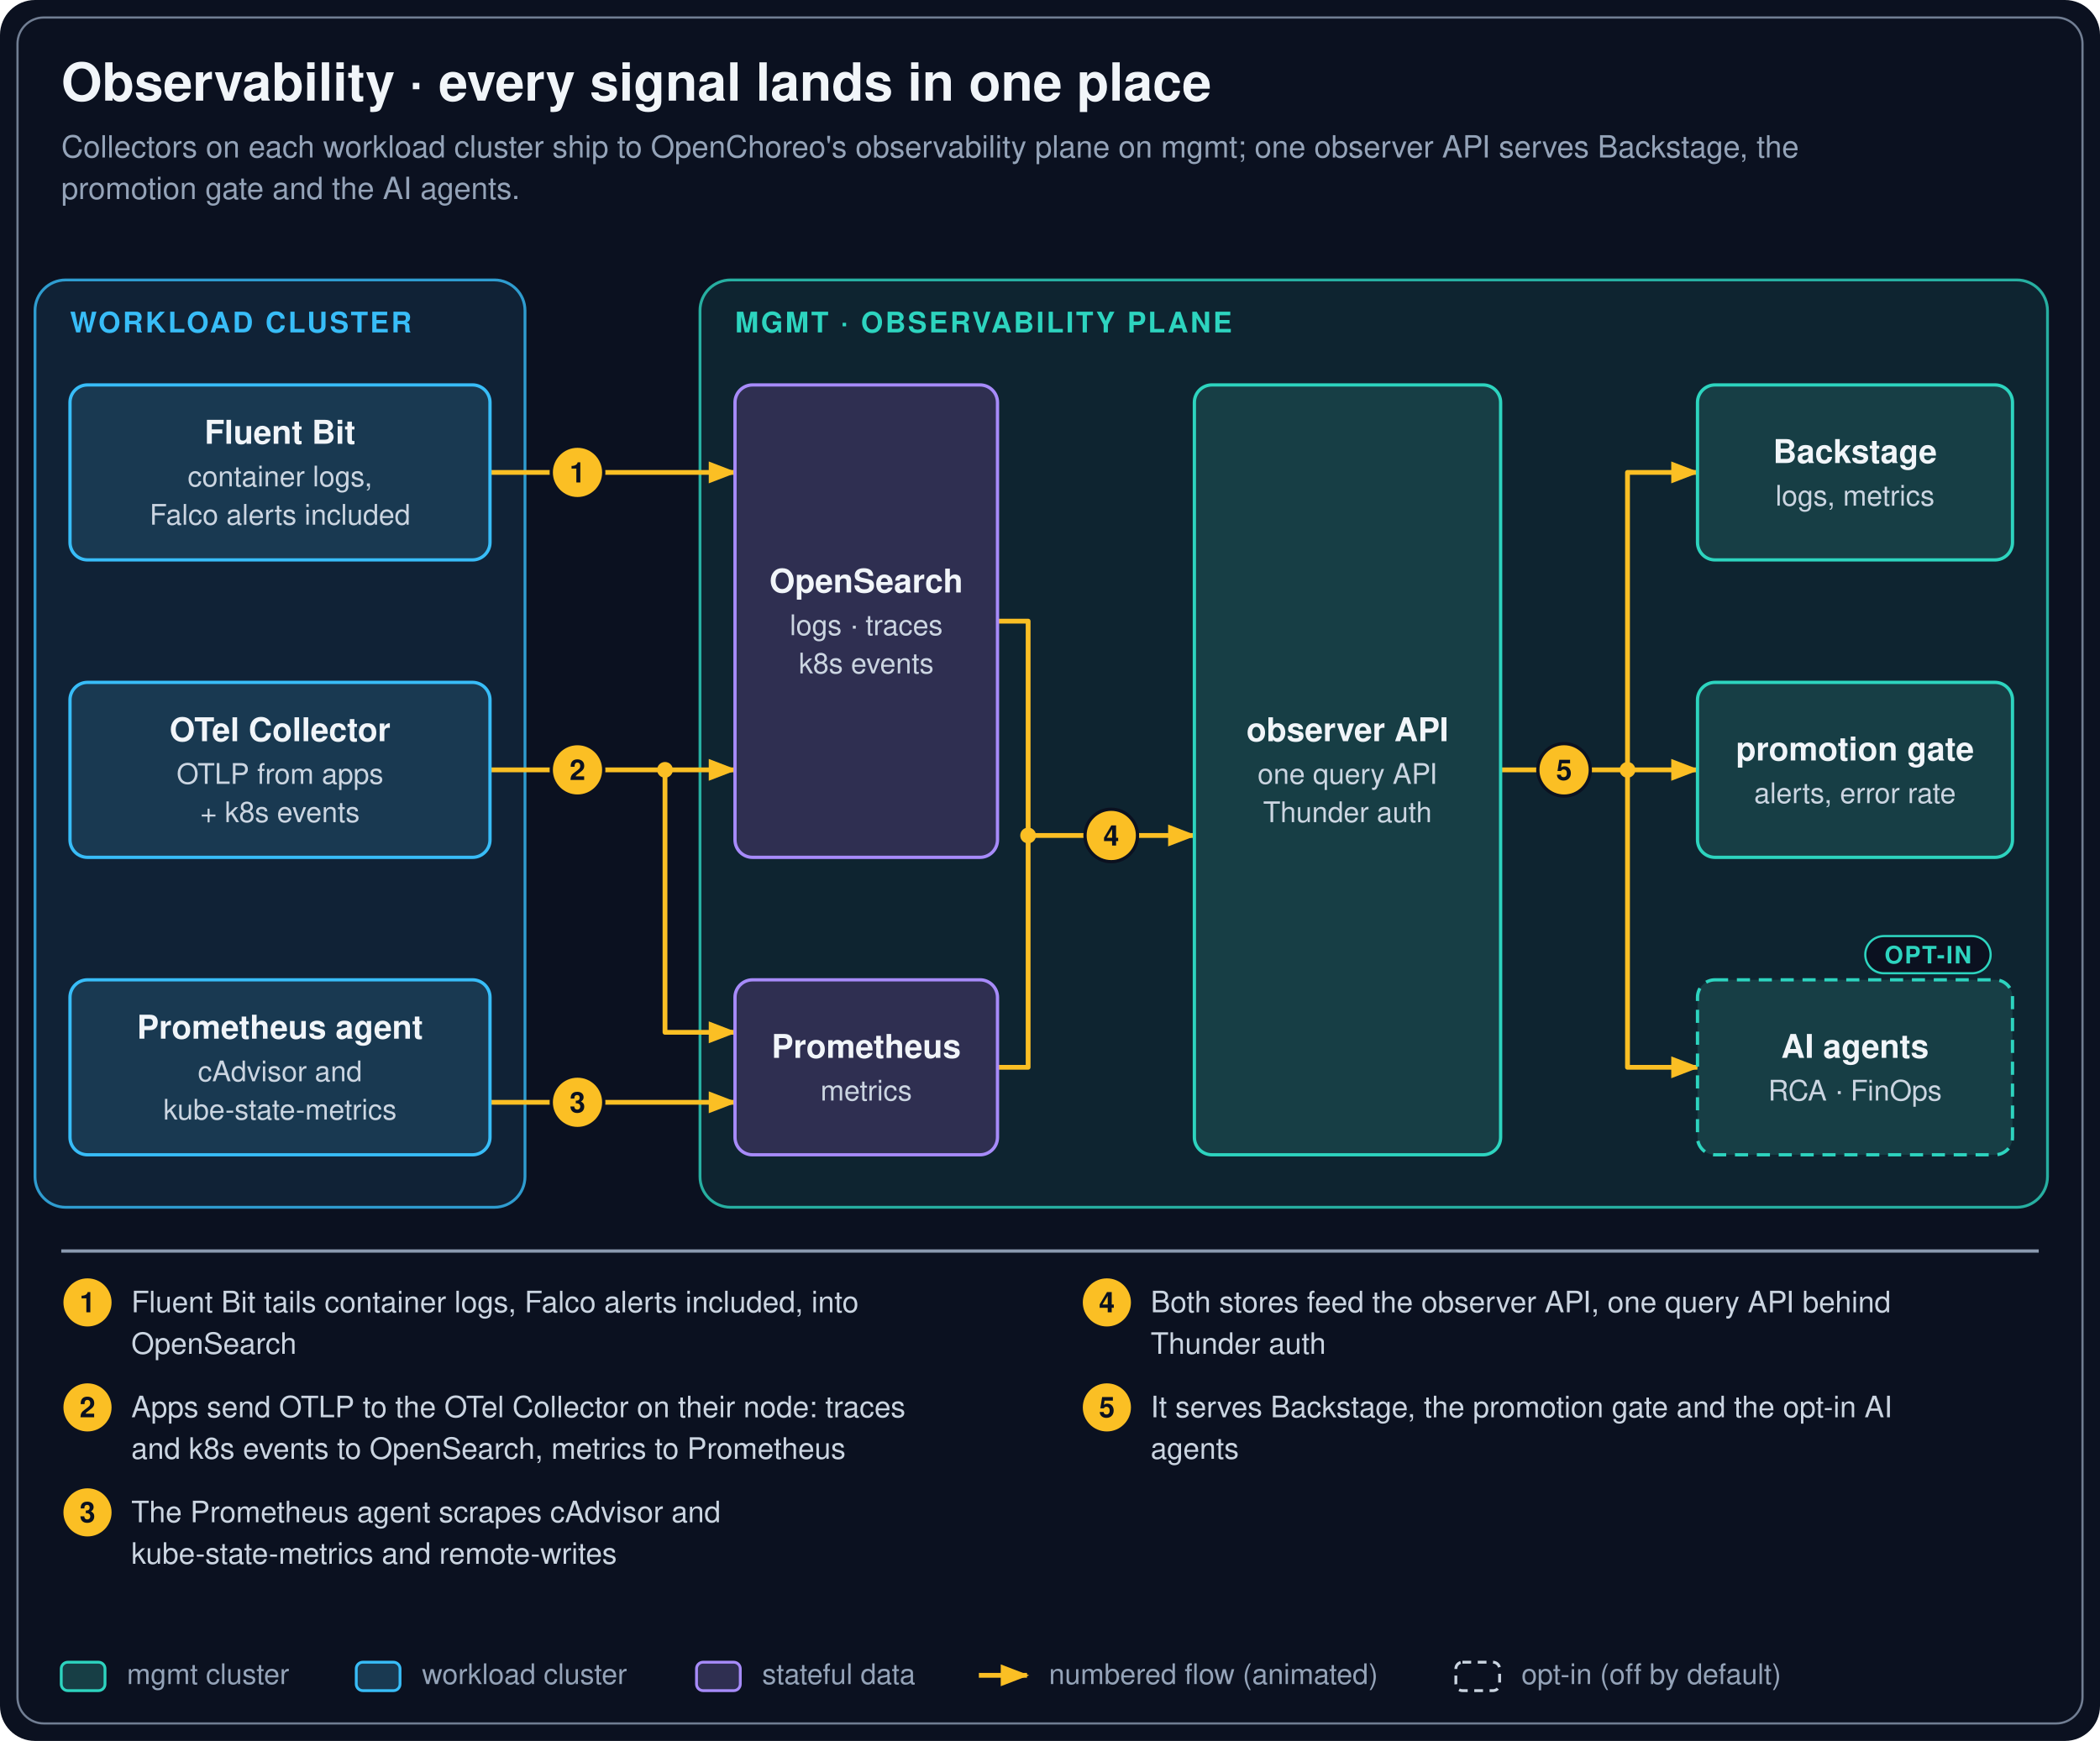
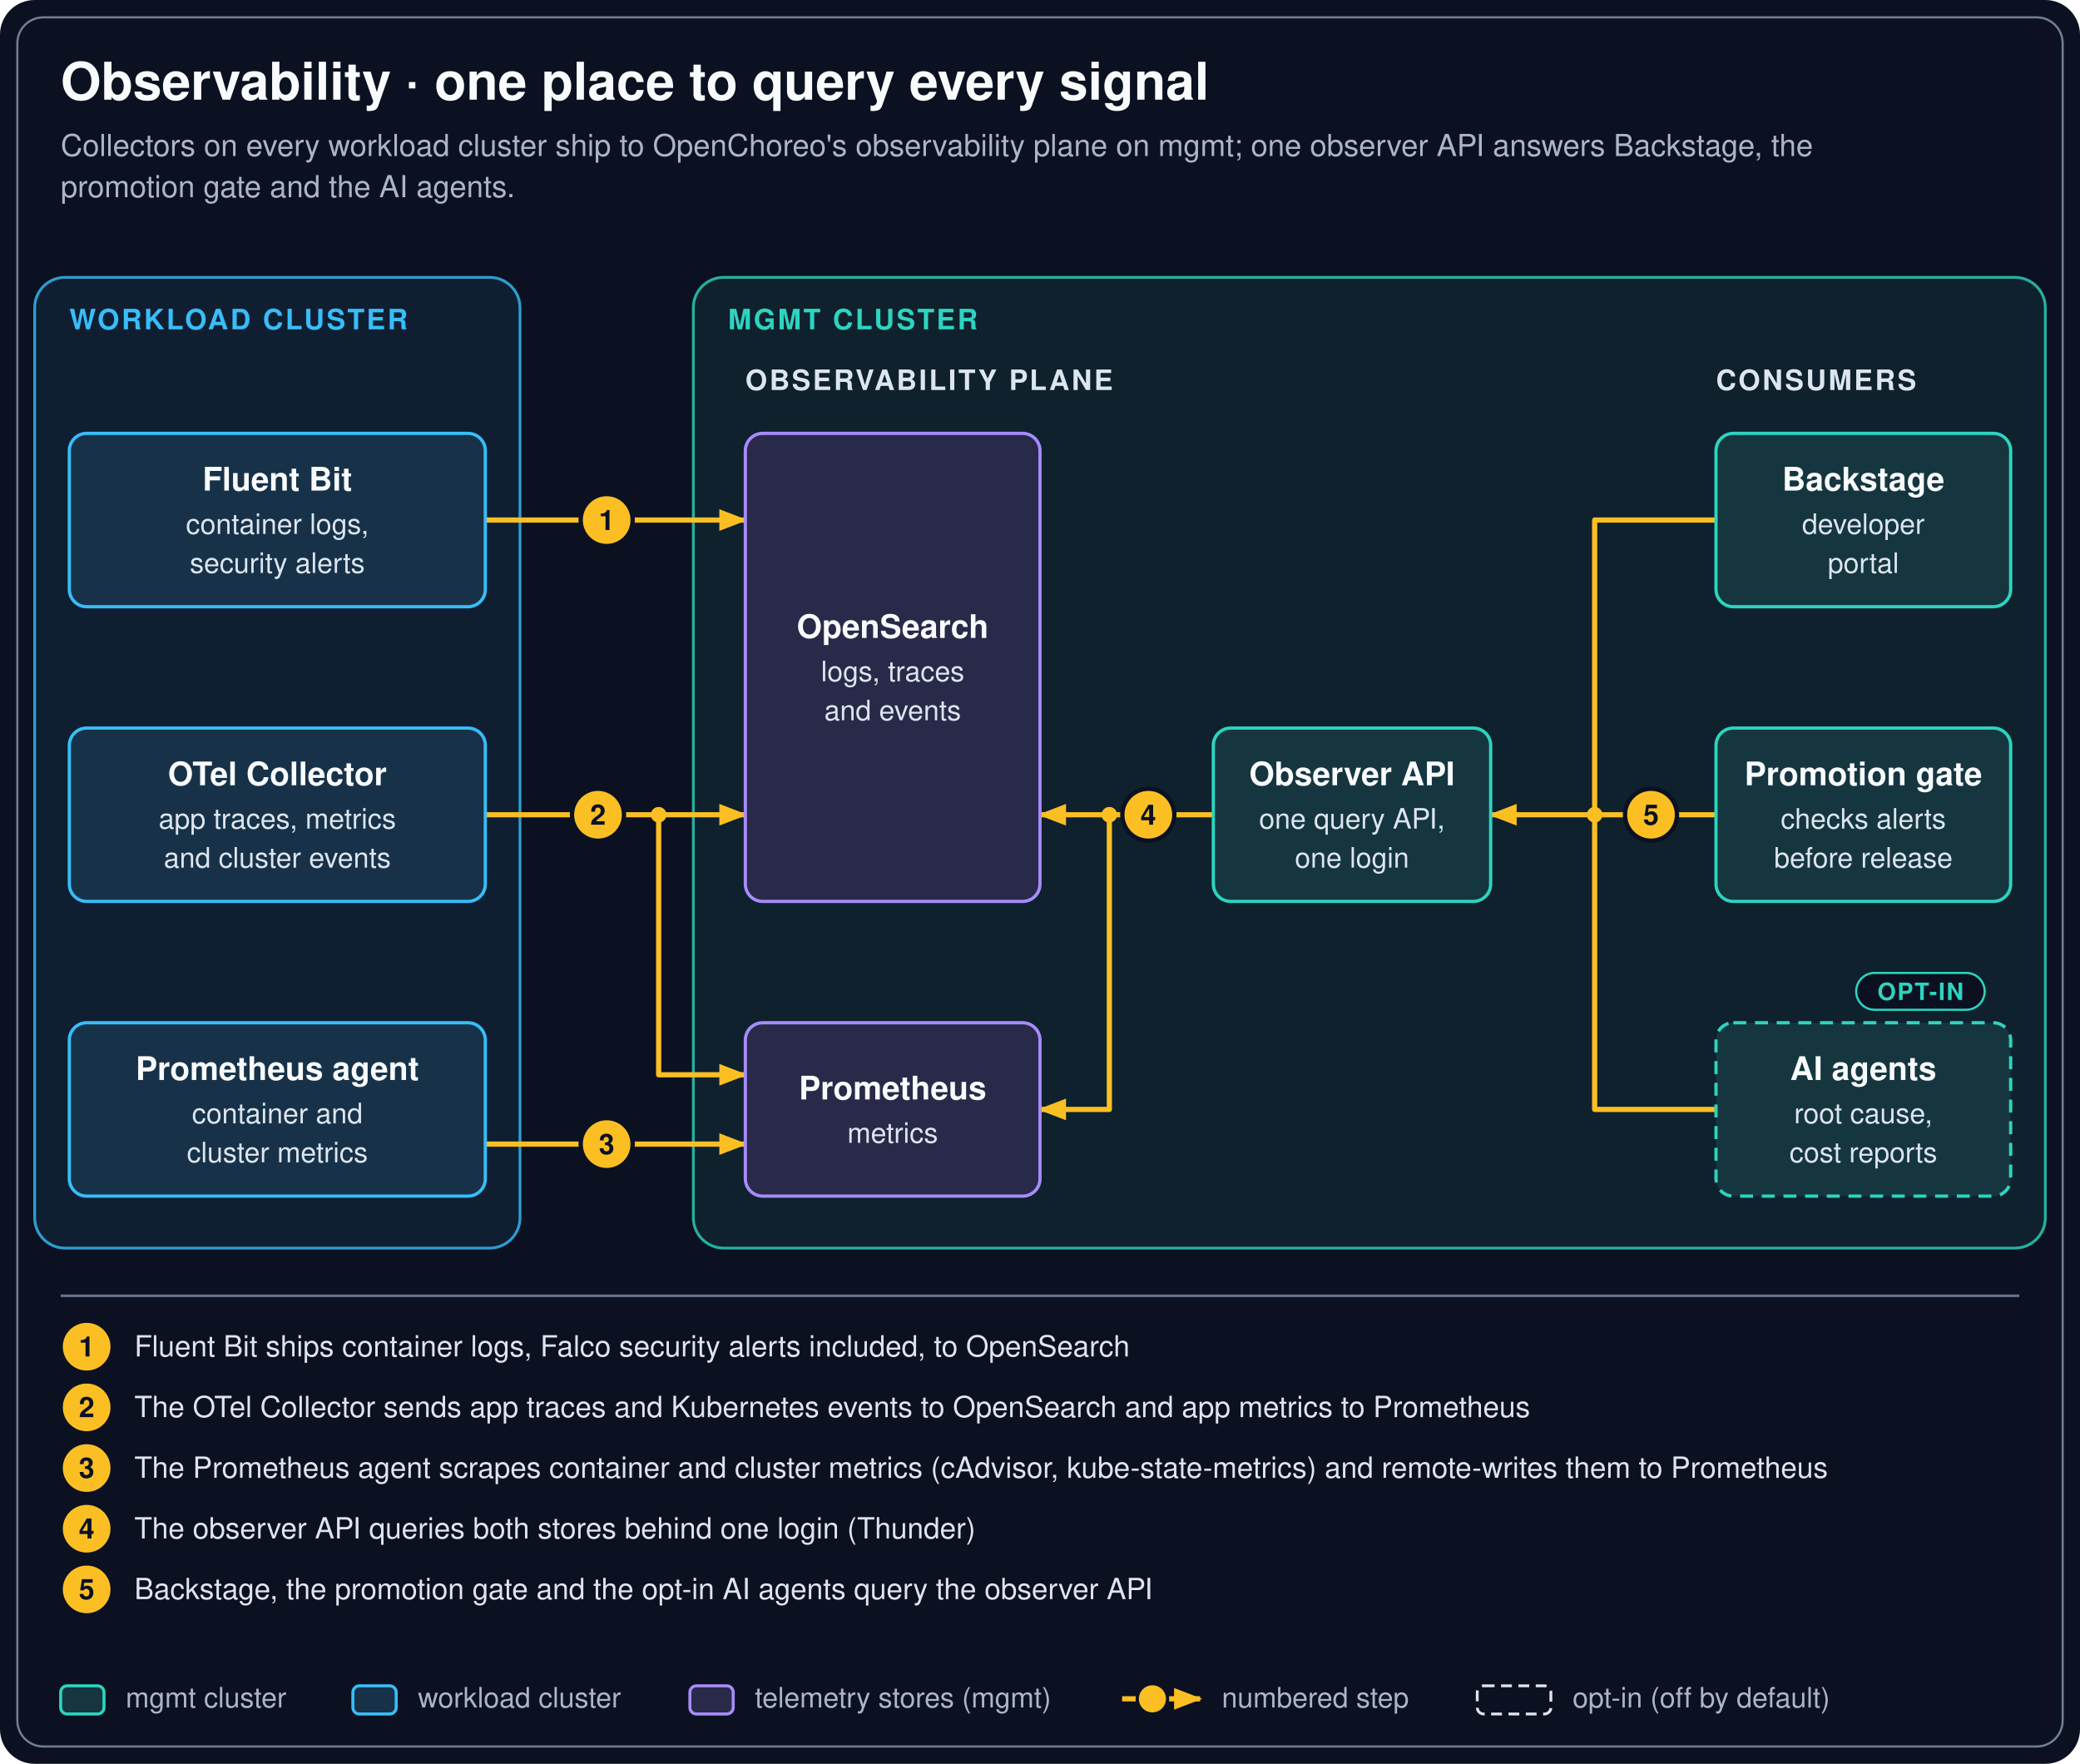
- <svg xmlns="http://www.w3.org/2000/svg" width="960" height="796" viewBox="0 0 960 796" role="img" aria-label="Observability · every signal lands in one place">
-   <style>.s{font-family:'Segoe UI','Helvetica Neue',Helvetica,Arial,'Liberation Sans',sans-serif}.m{font-family:'JetBrains Mono',SFMono-Regular,Menlo,Consolas,'Liberation Mono',monospace}.fx{fill:none;stroke-width:3.2;stroke-linecap:round;stroke-dasharray:4 10;opacity:0;animation:fxdash .9s linear infinite,fxseq 8.00s linear infinite both}@keyframes fxdash{to{stroke-dashoffset:-14}}@keyframes fxseq{0%{opacity:0}3%{opacity:1}33.0%{opacity:1}38.0%{opacity:0}100%{opacity:0}}@media (prefers-reduced-motion:reduce){.fx{animation:none;opacity:0}}</style>
+ <svg xmlns="http://www.w3.org/2000/svg" width="960" height="814" viewBox="0 0 960 814" role="img" aria-label="Observability · one place to query every signal">
+   <style>.s{font-family:'Segoe UI','Helvetica Neue',Helvetica,Arial,'Liberation Sans',sans-serif}.m{font-family:'JetBrains Mono',SFMono-Regular,Menlo,Consolas,'Liberation Mono',monospace}.fx{fill:none;stroke-width:3.4;stroke-linecap:round;stroke-dasharray:4 10;opacity:0;animation:fxdash .9s linear infinite,fxseq 8.00s linear infinite both}@keyframes fxdash{to{stroke-dashoffset:-14}}@keyframes fxseq{0%{opacity:0}3%{opacity:1}33.0%{opacity:1}38.0%{opacity:0}100%{opacity:0}}@media (prefers-reduced-motion:reduce){.fx{animation:none;opacity:0}}</style>
  <defs>
    <marker id="ahfbbf24" markerWidth="13" markerHeight="10" refX="12" refY="5" orient="auto" markerUnits="userSpaceOnUse">
      <path d="M0,0 L13,5 L0,10 z" fill="#fbbf24" />
    </marker>
+     <marker id="asfbbf24" markerWidth="13" markerHeight="10" refX="1" refY="5" orient="auto" markerUnits="userSpaceOnUse">
+       <path d="M13,0 L0,5 L13,10 z" fill="#fbbf24" />
+     </marker>
  </defs>
-   <rect width="960" height="796" rx="16" fill="#0b1120" />
-   <rect x="8" y="8" width="944" height="780" rx="12" fill="none" stroke="#8b9ab0" stroke-opacity=".8" />
-   <rect x="16" y="128" width="224" height="424" rx="14" fill="#102236" stroke="#38bdf8" stroke-opacity=".8" stroke-width="1.3" />
+   <rect width="960" height="814" rx="16" fill="#0b1120" />
+   <rect x="8" y="8" width="944" height="798" rx="12" fill="none" stroke="#8b9ab0" stroke-opacity=".8" />
+   <rect x="16" y="128" width="224" height="448" rx="14" fill="#0f1f31" stroke="#38bdf8" stroke-opacity=".8" stroke-width="1.3" />
  <text class="s" x="32.0" y="152.0" font-size="13" fill="#38bdf8" font-weight="700" letter-spacing="1.0">WORKLOAD CLUSTER</text>
-   <rect x="320" y="128" width="616" height="424" rx="14" fill="#0e2430" stroke="#2dd4bf" stroke-opacity=".8" stroke-width="1.3" />
-   <text class="s" x="336.0" y="152.0" font-size="13" fill="#2dd4bf" font-weight="700" letter-spacing="1.0">MGMT · OBSERVABILITY PLANE</text>
-   <path d="M 224.0 216.0 L 336.0 216.0" fill="none" stroke="#fbbf24" stroke-width="2.2" stroke-linejoin="round" marker-end="url(#ahfbbf24)" />
-   <path d="M 224.0 352.0 L 304.0 352.0" fill="none" stroke="#fbbf24" stroke-width="2.2" stroke-linejoin="round" />
-   <path d="M 304.0 352.0 L 336.0 352.0" fill="none" stroke="#fbbf24" stroke-width="2.2" stroke-linejoin="round" marker-end="url(#ahfbbf24)" />
-   <path d="M 304.0 352.0 L 304.0 472.0 L 336.0 472.0" fill="none" stroke="#fbbf24" stroke-width="2.2" stroke-linejoin="round" marker-end="url(#ahfbbf24)" />
-   <path d="M 224.0 504.0 L 336.0 504.0" fill="none" stroke="#fbbf24" stroke-width="2.2" stroke-linejoin="round" marker-end="url(#ahfbbf24)" />
-   <path d="M 456.0 284.0 L 470.0 284.0 L 470.0 382.0" fill="none" stroke="#fbbf24" stroke-width="2.2" stroke-linejoin="round" />
-   <path d="M 456.0 488.0 L 470.0 488.0 L 470.0 382.0" fill="none" stroke="#fbbf24" stroke-width="2.2" stroke-linejoin="round" />
-   <path d="M 470.0 382.0 L 546.0 382.0" fill="none" stroke="#fbbf24" stroke-width="2.2" stroke-linejoin="round" marker-end="url(#ahfbbf24)" />
-   <path d="M 686.0 352.0 L 744.0 352.0" fill="none" stroke="#fbbf24" stroke-width="2.2" stroke-linejoin="round" />
-   <path d="M 744.0 352.0 L 776.0 352.0" fill="none" stroke="#fbbf24" stroke-width="2.2" stroke-linejoin="round" marker-end="url(#ahfbbf24)" />
-   <path d="M 744.0 352.0 L 744.0 216.0 L 776.0 216.0" fill="none" stroke="#fbbf24" stroke-width="2.2" stroke-linejoin="round" marker-end="url(#ahfbbf24)" />
-   <path d="M 744.0 352.0 L 744.0 488.0 L 776.0 488.0" fill="none" stroke="#fbbf24" stroke-width="2.2" stroke-linejoin="round" marker-end="url(#ahfbbf24)" />
-   <path class="fx" d="M 224.0 216.0 L 336.0 216.0" stroke="#fde5a7" style="animation-delay:0s,0.00s" />
-   <path class="fx" d="M 224.0 352.0 L 304.0 352.0" stroke="#fde5a7" style="animation-delay:0s,1.10s" />
-   <path class="fx" d="M 304.0 352.0 L 336.0 352.0" stroke="#fde5a7" style="animation-delay:0s,1.10s" />
-   <path class="fx" d="M 304.0 352.0 L 304.0 472.0 L 336.0 472.0" stroke="#fde5a7" style="animation-delay:0s,1.10s" />
-   <path class="fx" d="M 224.0 504.0 L 336.0 504.0" stroke="#fde5a7" style="animation-delay:0s,2.20s" />
-   <path class="fx" d="M 456.0 284.0 L 470.0 284.0 L 470.0 382.0" stroke="#fde5a7" style="animation-delay:0s,3.30s" />
-   <path class="fx" d="M 456.0 488.0 L 470.0 488.0 L 470.0 382.0" stroke="#fde5a7" style="animation-delay:0s,3.30s" />
-   <path class="fx" d="M 470.0 382.0 L 546.0 382.0" stroke="#fde5a7" style="animation-delay:0s,3.30s" />
-   <path class="fx" d="M 686.0 352.0 L 744.0 352.0" stroke="#fde5a7" style="animation-delay:0s,4.40s" />
-   <path class="fx" d="M 744.0 352.0 L 776.0 352.0" stroke="#fde5a7" style="animation-delay:0s,4.40s" />
-   <path class="fx" d="M 744.0 352.0 L 744.0 216.0 L 776.0 216.0" stroke="#fde5a7" style="animation-delay:0s,4.40s" />
-   <path class="fx" d="M 744.0 352.0 L 744.0 488.0 L 776.0 488.0" stroke="#fde5a7" style="animation-delay:0s,4.40s" />
-   <rect x="32" y="176" width="192" height="80" rx="8" fill="#193951" stroke="#38bdf8" stroke-width="1.5" />
-   <text class="s" x="128.0" y="202.9" font-size="15" fill="#f1f5f9" font-weight="600" text-anchor="middle">Fluent Bit</text>
-   <text class="s" x="128.0" y="222.4" font-size="13" fill="#cbd5e1" text-anchor="middle">container logs,</text>
-   <text class="s" x="128.0" y="239.9" font-size="13" fill="#cbd5e1" text-anchor="middle">Falco alerts included</text>
-   <rect x="32" y="312" width="192" height="80" rx="8" fill="#193951" stroke="#38bdf8" stroke-width="1.5" />
-   <text class="s" x="128.0" y="338.9" font-size="15" fill="#f1f5f9" font-weight="600" text-anchor="middle">OTel Collector</text>
-   <text class="s" x="128.0" y="358.4" font-size="13" fill="#cbd5e1" text-anchor="middle">OTLP from apps</text>
-   <text class="s" x="128.0" y="375.9" font-size="13" fill="#cbd5e1" text-anchor="middle">+ k8s events</text>
-   <rect x="32" y="448" width="192" height="80" rx="8" fill="#193951" stroke="#38bdf8" stroke-width="1.5" />
-   <text class="s" x="128.0" y="474.9" font-size="15" fill="#f1f5f9" font-weight="600" text-anchor="middle">Prometheus agent</text>
-   <text class="s" x="128.0" y="494.4" font-size="13" fill="#cbd5e1" text-anchor="middle">cAdvisor and</text>
-   <text class="s" x="128.0" y="511.9" font-size="13" fill="#cbd5e1" text-anchor="middle">kube-state-metrics</text>
-   <rect x="336" y="176" width="120" height="216" rx="8" fill="#2f2f51" stroke="#a78bfa" stroke-width="1.5" />
-   <text class="s" x="396.0" y="270.9" font-size="15" fill="#f1f5f9" font-weight="600" text-anchor="middle">OpenSearch</text>
-   <text class="s" x="396.0" y="290.4" font-size="13" fill="#cbd5e1" text-anchor="middle">logs · traces</text>
-   <text class="s" x="396.0" y="307.9" font-size="13" fill="#cbd5e1" text-anchor="middle">k8s events</text>
-   <rect x="336" y="448" width="120" height="80" rx="8" fill="#2f2f51" stroke="#a78bfa" stroke-width="1.5" />
-   <text class="s" x="396.0" y="483.7" font-size="15" fill="#f1f5f9" font-weight="600" text-anchor="middle">Prometheus</text>
-   <text class="s" x="396.0" y="503.2" font-size="13" fill="#cbd5e1" text-anchor="middle">metrics</text>
-   <rect x="546" y="176" width="140" height="352" rx="8" fill="#173e45" stroke="#2dd4bf" stroke-width="1.5" />
-   <text class="s" x="616.0" y="338.9" font-size="15" fill="#f1f5f9" font-weight="600" text-anchor="middle">observer API</text>
-   <text class="s" x="616.0" y="358.4" font-size="13" fill="#cbd5e1" text-anchor="middle">one query API</text>
-   <text class="s" x="616.0" y="375.9" font-size="13" fill="#cbd5e1" text-anchor="middle">Thunder auth</text>
-   <rect x="776" y="176" width="144" height="80" rx="8" fill="#173e45" stroke="#2dd4bf" stroke-width="1.5" />
-   <text class="s" x="848.0" y="211.7" font-size="15" fill="#f1f5f9" font-weight="600" text-anchor="middle">Backstage</text>
-   <text class="s" x="848.0" y="231.2" font-size="13" fill="#cbd5e1" text-anchor="middle">logs, metrics</text>
-   <rect x="776" y="312" width="144" height="80" rx="8" fill="#173e45" stroke="#2dd4bf" stroke-width="1.5" />
-   <text class="s" x="848.0" y="347.7" font-size="15" fill="#f1f5f9" font-weight="600" text-anchor="middle">promotion gate</text>
-   <text class="s" x="848.0" y="367.2" font-size="13" fill="#cbd5e1" text-anchor="middle">alerts, error rate</text>
-   <rect x="776" y="448" width="144" height="80" rx="8" fill="#173e45" stroke="#2dd4bf" stroke-width="1.5" stroke-dasharray="6 4" />
-   <text class="s" x="848.0" y="483.7" font-size="15" fill="#f1f5f9" font-weight="600" text-anchor="middle">AI agents</text>
-   <text class="s" x="848.0" y="503.2" font-size="13" fill="#cbd5e1" text-anchor="middle">RCA · FinOps</text>
-   <rect x="852.7" y="428" width="57.3" height="17" rx="8.5" fill="#0b1120" stroke="#2dd4bf" stroke-width="1" />
-   <text class="s" x="881.4" y="440.5" font-size="11" font-weight="700" fill="#2dd4bf" text-anchor="middle" letter-spacing="0.6">OPT-IN</text>
-   <text class="s" x="28.0" y="46.0" font-size="24" fill="#f1f5f9" font-weight="700">Observability · every signal lands in one place</text>
-   <text class="s" x="28.0" y="72.0" font-size="14" fill="#94a3b8">Collectors on each workload cluster ship to OpenChoreo's observability plane on mgmt; one observer API serves Backstage, the</text>
-   <text class="s" x="28.0" y="91.0" font-size="14" fill="#94a3b8">promotion gate and the AI agents.</text>
-   <circle cx="264.0" cy="216.0" r="12" fill="#fbbf24" stroke="#0b1120" stroke-width="1.5" />
-   <text class="s" x="264.0" y="220.6" font-size="13" font-weight="700" fill="#0b1120" text-anchor="middle">1</text>
-   <circle cx="264.0" cy="352.0" r="12" fill="#fbbf24" stroke="#0b1120" stroke-width="1.5" />
-   <text class="s" x="264.0" y="356.6" font-size="13" font-weight="700" fill="#0b1120" text-anchor="middle">2</text>
-   <circle cx="304.0" cy="352.0" r="3.6" fill="#fbbf24" />
-   <circle cx="264.0" cy="504.0" r="12" fill="#fbbf24" stroke="#0b1120" stroke-width="1.5" />
-   <text class="s" x="264.0" y="508.6" font-size="13" font-weight="700" fill="#0b1120" text-anchor="middle">3</text>
-   <circle cx="508.0" cy="382.0" r="12" fill="#fbbf24" stroke="#0b1120" stroke-width="1.5" />
-   <text class="s" x="508.0" y="386.6" font-size="13" font-weight="700" fill="#0b1120" text-anchor="middle">4</text>
-   <circle cx="470.0" cy="382.0" r="3.6" fill="#fbbf24" />
-   <circle cx="715.0" cy="352.0" r="12" fill="#fbbf24" stroke="#0b1120" stroke-width="1.5" />
-   <text class="s" x="715.0" y="356.6" font-size="13" font-weight="700" fill="#0b1120" text-anchor="middle">5</text>
-   <circle cx="744.0" cy="352.0" r="3.6" fill="#fbbf24" />
-   <line x1="28" y1="572" x2="932" y2="572" stroke="#8b9ab0" stroke-width="1.5" />
-   <circle cx="40.0" cy="595.5" r="11" fill="#fbbf24" />
-   <text class="s" x="40.0" y="600" font-size="13" font-weight="700" fill="#0b1120" text-anchor="middle">1</text>
-   <text class="s" x="60.0" y="600.0" font-size="13.5" fill="#cbd5e1">Fluent Bit tails container logs, Falco alerts included, into</text>
-   <text class="s" x="60.0" y="619.0" font-size="13.5" fill="#cbd5e1">OpenSearch</text>
-   <circle cx="506.0" cy="595.5" r="11" fill="#fbbf24" />
-   <text class="s" x="506.0" y="600" font-size="13" font-weight="700" fill="#0b1120" text-anchor="middle">4</text>
-   <text class="s" x="526.0" y="600.0" font-size="13.5" fill="#cbd5e1">Both stores feed the observer API, one query API behind</text>
-   <text class="s" x="526.0" y="619.0" font-size="13.5" fill="#cbd5e1">Thunder auth</text>
-   <circle cx="40.0" cy="643.5" r="11" fill="#fbbf24" />
-   <text class="s" x="40.0" y="648" font-size="13" font-weight="700" fill="#0b1120" text-anchor="middle">2</text>
-   <text class="s" x="60.0" y="648.0" font-size="13.5" fill="#cbd5e1">Apps send OTLP to the OTel Collector on their node: traces</text>
-   <text class="s" x="60.0" y="667.0" font-size="13.5" fill="#cbd5e1">and k8s events to OpenSearch, metrics to Prometheus</text>
-   <circle cx="506.0" cy="643.5" r="11" fill="#fbbf24" />
-   <text class="s" x="506.0" y="648" font-size="13" font-weight="700" fill="#0b1120" text-anchor="middle">5</text>
-   <text class="s" x="526.0" y="648.0" font-size="13.5" fill="#cbd5e1">It serves Backstage, the promotion gate and the opt-in AI</text>
-   <text class="s" x="526.0" y="667.0" font-size="13.5" fill="#cbd5e1">agents</text>
-   <circle cx="40.0" cy="691.5" r="11" fill="#fbbf24" />
-   <text class="s" x="40.0" y="696" font-size="13" font-weight="700" fill="#0b1120" text-anchor="middle">3</text>
-   <text class="s" x="60.0" y="696.0" font-size="13.5" fill="#cbd5e1">The Prometheus agent scrapes cAdvisor and</text>
-   <text class="s" x="60.0" y="715.0" font-size="13.5" fill="#cbd5e1">kube-state-metrics and remote-writes</text>
-   <rect x="28" y="760" width="20" height="13" rx="3" fill="#173e45" stroke="#2dd4bf" stroke-width="1.3" />
-   <text class="s" x="58.0" y="770.0" font-size="13" fill="#94a3b8">mgmt cluster</text>
-   <rect x="162.863" y="760" width="20" height="13" rx="3" fill="#193951" stroke="#38bdf8" stroke-width="1.3" />
-   <text class="s" x="192.9" y="770.0" font-size="13" fill="#94a3b8">workload cluster</text>
-   <rect x="318.41" y="760" width="20" height="13" rx="3" fill="#2f2f51" stroke="#a78bfa" stroke-width="1.3" />
-   <text class="s" x="348.4" y="770.0" font-size="13" fill="#94a3b8">stateful data</text>
-   <path d="M 447.483 766 L 469.483 766" stroke="#fbbf24" stroke-width="2.2" marker-end="url(#ahfbbf24)" />
-   <path class="fx" d="M 447.483 766 L 469.483 766" stroke="#fde5a7" style="animation-delay:0s,0.00s" />
-   <text class="s" x="479.5" y="770.0" font-size="13" fill="#94a3b8">numbered flow (animated)</text>
-   <rect x="665.538" y="760" width="20" height="13" rx="3" fill="none" stroke="#cbd5e1" stroke-width="1.3" stroke-dasharray="4 3" />
-   <text class="s" x="695.5" y="770.0" font-size="13" fill="#94a3b8">opt-in (off by default)</text>
+   <rect x="320" y="128" width="624" height="448" rx="14" fill="#0e212d" stroke="#2dd4bf" stroke-opacity=".8" stroke-width="1.3" />
+   <text class="s" x="336.0" y="152.0" font-size="13" fill="#2dd4bf" font-weight="700" letter-spacing="1.0">MGMT CLUSTER</text>
+   <path d="M 224.0 240.0 L 344.0 240.0" fill="none" stroke="#fbbf24" stroke-width="2.4" stroke-linejoin="round" marker-end="url(#ahfbbf24)" />
+   <path d="M 224.0 376.0 L 304.0 376.0" fill="none" stroke="#fbbf24" stroke-width="2.4" stroke-linejoin="round" />
+   <path d="M 304.0 376.0 L 344.0 376.0" fill="none" stroke="#fbbf24" stroke-width="2.4" stroke-linejoin="round" marker-end="url(#ahfbbf24)" />
+   <path d="M 304.0 376.0 L 304.0 496.0 L 344.0 496.0" fill="none" stroke="#fbbf24" stroke-width="2.4" stroke-linejoin="round" marker-end="url(#ahfbbf24)" />
+   <path d="M 224.0 528.0 L 344.0 528.0" fill="none" stroke="#fbbf24" stroke-width="2.4" stroke-linejoin="round" marker-end="url(#ahfbbf24)" />
+   <path d="M 560.0 376.0 L 480.0 376.0" fill="none" stroke="#fbbf24" stroke-width="2.4" stroke-linejoin="round" marker-end="url(#ahfbbf24)" />
+   <path d="M 512.0 376.0 L 512.0 512.0 L 480.0 512.0" fill="none" stroke="#fbbf24" stroke-width="2.4" stroke-linejoin="round" marker-end="url(#ahfbbf24)" />
+   <path d="M 792.0 376.0 L 688.0 376.0" fill="none" stroke="#fbbf24" stroke-width="2.4" stroke-linejoin="round" marker-end="url(#ahfbbf24)" />
+   <path d="M 792.0 240.0 L 736.0 240.0 L 736.0 376.0" fill="none" stroke="#fbbf24" stroke-width="2.4" stroke-linejoin="round" />
+   <path d="M 792.0 512.0 L 736.0 512.0 L 736.0 376.0" fill="none" stroke="#fbbf24" stroke-width="2.4" stroke-linejoin="round" />
+   <path class="fx" d="M 224.0 240.0 L 344.0 240.0" stroke="#fde5a7" style="animation-delay:0s,0.00s" />
+   <path class="fx" d="M 224.0 376.0 L 304.0 376.0" stroke="#fde5a7" style="animation-delay:0s,1.10s" />
+   <path class="fx" d="M 304.0 376.0 L 344.0 376.0" stroke="#fde5a7" style="animation-delay:0s,1.10s" />
+   <path class="fx" d="M 304.0 376.0 L 304.0 496.0 L 344.0 496.0" stroke="#fde5a7" style="animation-delay:0s,1.10s" />
+   <path class="fx" d="M 224.0 528.0 L 344.0 528.0" stroke="#fde5a7" style="animation-delay:0s,2.20s" />
+   <path class="fx" d="M 560.0 376.0 L 480.0 376.0" stroke="#fde5a7" style="animation-delay:0s,3.30s" />
+   <path class="fx" d="M 512.0 376.0 L 512.0 512.0 L 480.0 512.0" stroke="#fde5a7" style="animation-delay:0s,3.30s" />
+   <path class="fx" d="M 792.0 376.0 L 688.0 376.0" stroke="#fde5a7" style="animation-delay:0s,4.40s" />
+   <path class="fx" d="M 792.0 240.0 L 736.0 240.0 L 736.0 376.0" stroke="#fde5a7" style="animation-delay:0s,4.40s" />
+   <path class="fx" d="M 792.0 512.0 L 736.0 512.0 L 736.0 376.0" stroke="#fde5a7" style="animation-delay:0s,4.40s" />
+   <rect x="32" y="200" width="192" height="80" rx="8" fill="#173248" stroke="#38bdf8" stroke-width="1.5" />
+   <text class="s" x="128.0" y="226.4" font-size="15" fill="#f8fafc" font-weight="600" text-anchor="middle">Fluent Bit</text>
+   <text class="s" x="128.0" y="246.4" font-size="13" fill="#dde5ef" text-anchor="middle">container logs,</text>
+   <text class="s" x="128.0" y="264.4" font-size="13" fill="#dde5ef" text-anchor="middle">security alerts</text>
+   <rect x="32" y="336" width="192" height="80" rx="8" fill="#173248" stroke="#38bdf8" stroke-width="1.5" />
+   <text class="s" x="128.0" y="362.4" font-size="15" fill="#f8fafc" font-weight="600" text-anchor="middle">OTel Collector</text>
+   <text class="s" x="128.0" y="382.4" font-size="13" fill="#dde5ef" text-anchor="middle">app traces, metrics</text>
+   <text class="s" x="128.0" y="400.4" font-size="13" fill="#dde5ef" text-anchor="middle">and cluster events</text>
+   <rect x="32" y="472" width="192" height="80" rx="8" fill="#173248" stroke="#38bdf8" stroke-width="1.5" />
+   <text class="s" x="128.0" y="498.4" font-size="15" fill="#f8fafc" font-weight="600" text-anchor="middle">Prometheus agent</text>
+   <text class="s" x="128.0" y="518.4" font-size="13" fill="#dde5ef" text-anchor="middle">container and</text>
+   <text class="s" x="128.0" y="536.4" font-size="13" fill="#dde5ef" text-anchor="middle">cluster metrics</text>
+   <rect x="344" y="200" width="136" height="216" rx="8" fill="#292a49" stroke="#a78bfa" stroke-width="1.5" />
+   <text class="s" x="412.0" y="294.4" font-size="15" fill="#f8fafc" font-weight="600" text-anchor="middle">OpenSearch</text>
+   <text class="s" x="412.0" y="314.4" font-size="13" fill="#dde5ef" text-anchor="middle">logs, traces</text>
+   <text class="s" x="412.0" y="332.4" font-size="13" fill="#dde5ef" text-anchor="middle">and events</text>
+   <rect x="344" y="472" width="136" height="80" rx="8" fill="#292a49" stroke="#a78bfa" stroke-width="1.5" />
+   <text class="s" x="412.0" y="507.4" font-size="15" fill="#f8fafc" font-weight="600" text-anchor="middle">Prometheus</text>
+   <text class="s" x="412.0" y="527.4" font-size="13" fill="#dde5ef" text-anchor="middle">metrics</text>
+   <rect x="560" y="336" width="128" height="80" rx="8" fill="#15363f" stroke="#2dd4bf" stroke-width="1.5" />
+   <text class="s" x="624.0" y="362.4" font-size="15" fill="#f8fafc" font-weight="600" text-anchor="middle">Observer API</text>
+   <text class="s" x="624.0" y="382.4" font-size="13" fill="#dde5ef" text-anchor="middle">one query API,</text>
+   <text class="s" x="624.0" y="400.4" font-size="13" fill="#dde5ef" text-anchor="middle">one login</text>
+   <rect x="792" y="200" width="136" height="80" rx="8" fill="#15363f" stroke="#2dd4bf" stroke-width="1.5" />
+   <text class="s" x="860.0" y="226.4" font-size="15" fill="#f8fafc" font-weight="600" text-anchor="middle">Backstage</text>
+   <text class="s" x="860.0" y="246.4" font-size="13" fill="#dde5ef" text-anchor="middle">developer</text>
+   <text class="s" x="860.0" y="264.4" font-size="13" fill="#dde5ef" text-anchor="middle">portal</text>
+   <rect x="792" y="336" width="136" height="80" rx="8" fill="#15363f" stroke="#2dd4bf" stroke-width="1.5" />
+   <text class="s" x="860.0" y="362.4" font-size="15" fill="#f8fafc" font-weight="600" text-anchor="middle">Promotion gate</text>
+   <text class="s" x="860.0" y="382.4" font-size="13" fill="#dde5ef" text-anchor="middle">checks alerts</text>
+   <text class="s" x="860.0" y="400.4" font-size="13" fill="#dde5ef" text-anchor="middle">before release</text>
+   <rect x="792" y="472" width="136" height="80" rx="8" fill="#15363f" stroke="#2dd4bf" stroke-width="1.5" stroke-dasharray="6 4" />
+   <text class="s" x="860.0" y="498.4" font-size="15" fill="#f8fafc" font-weight="600" text-anchor="middle">AI agents</text>
+   <text class="s" x="860.0" y="518.4" font-size="13" fill="#dde5ef" text-anchor="middle">root cause,</text>
+   <text class="s" x="860.0" y="536.4" font-size="13" fill="#dde5ef" text-anchor="middle">cost reports</text>
+   <rect x="856.7" y="449" width="59.3" height="17" rx="8.5" fill="#0b1120" stroke="#2dd4bf" stroke-width="1" />
+   <text class="s" x="886.4" y="461.5" font-size="11" font-weight="700" fill="#2dd4bf" text-anchor="middle" letter-spacing="0.6">OPT-IN</text>
+   <text class="s" x="28.0" y="46.0" font-size="24" fill="#f8fafc" font-weight="700">Observability · one place to query every signal</text>
+   <text class="s" x="28.0" y="72.0" font-size="14" fill="#aab6c8">Collectors on every workload cluster ship to OpenChoreo's observability plane on mgmt; one observer API answers Backstage, the</text>
+   <text class="s" x="28.0" y="91.0" font-size="14" fill="#aab6c8">promotion gate and the AI agents.</text>
+   <text class="s" x="344.0" y="180.0" font-size="13" fill="#dde5ef" font-weight="700" letter-spacing="1.0">OBSERVABILITY PLANE</text>
+   <text class="s" x="792.0" y="180.0" font-size="13" fill="#dde5ef" font-weight="700" letter-spacing="1.0">CONSUMERS</text>
+   <circle cx="280.0" cy="240.0" r="12" fill="#fbbf24" stroke="#0b1120" stroke-width="2" />
+   <text class="s" x="280.0" y="244.6" font-size="13" font-weight="700" fill="#0b1120" text-anchor="middle">1</text>
+   <circle cx="276.0" cy="376.0" r="12" fill="#fbbf24" stroke="#0b1120" stroke-width="2" />
+   <text class="s" x="276.0" y="380.6" font-size="13" font-weight="700" fill="#0b1120" text-anchor="middle">2</text>
+   <circle cx="304.0" cy="376.0" r="3.6" fill="#fbbf24" />
+   <circle cx="280.0" cy="528.0" r="12" fill="#fbbf24" stroke="#0b1120" stroke-width="2" />
+   <text class="s" x="280.0" y="532.6" font-size="13" font-weight="700" fill="#0b1120" text-anchor="middle">3</text>
+   <circle cx="530.0" cy="376.0" r="12" fill="#fbbf24" stroke="#0b1120" stroke-width="2" />
+   <text class="s" x="530.0" y="380.6" font-size="13" font-weight="700" fill="#0b1120" text-anchor="middle">4</text>
+   <circle cx="512.0" cy="376.0" r="3.6" fill="#fbbf24" />
+   <circle cx="762.0" cy="376.0" r="12" fill="#fbbf24" stroke="#0b1120" stroke-width="2" />
+   <text class="s" x="762.0" y="380.6" font-size="13" font-weight="700" fill="#0b1120" text-anchor="middle">5</text>
+   <circle cx="736.0" cy="376.0" r="3.6" fill="#fbbf24" />
+   <line x1="28" y1="598" x2="932" y2="598" stroke="#64748b" stroke-width="1.2" />
+   <circle cx="40" cy="621.5" r="11" fill="#fbbf24" />
+   <text class="s" x="40" y="626" font-size="13" font-weight="700" fill="#0b1120" text-anchor="middle">1</text>
+   <text class="s" x="62.0" y="626.0" font-size="13.5" fill="#dde5ef">Fluent Bit ships container logs, Falco security alerts included, to OpenSearch</text>
+   <circle cx="40" cy="649.5" r="11" fill="#fbbf24" />
+   <text class="s" x="40" y="654" font-size="13" font-weight="700" fill="#0b1120" text-anchor="middle">2</text>
+   <text class="s" x="62.0" y="654.0" font-size="13.5" fill="#dde5ef">The OTel Collector sends app traces and Kubernetes events to OpenSearch and app metrics to Prometheus</text>
+   <circle cx="40" cy="677.5" r="11" fill="#fbbf24" />
+   <text class="s" x="40" y="682" font-size="13" font-weight="700" fill="#0b1120" text-anchor="middle">3</text>
+   <text class="s" x="62.0" y="682.0" font-size="13.5" fill="#dde5ef">The Prometheus agent scrapes container and cluster metrics (cAdvisor, kube-state-metrics) and remote-writes them to Prometheus</text>
+   <circle cx="40" cy="705.5" r="11" fill="#fbbf24" />
+   <text class="s" x="40" y="710" font-size="13" font-weight="700" fill="#0b1120" text-anchor="middle">4</text>
+   <text class="s" x="62.0" y="710.0" font-size="13.5" fill="#dde5ef">The observer API queries both stores behind one login (Thunder)</text>
+   <circle cx="40" cy="733.5" r="11" fill="#fbbf24" />
+   <text class="s" x="40" y="738" font-size="13" font-weight="700" fill="#0b1120" text-anchor="middle">5</text>
+   <text class="s" x="62.0" y="738.0" font-size="13.5" fill="#dde5ef">Backstage, the promotion gate and the opt-in AI agents query the observer API</text>
+   <rect x="28" y="778" width="20" height="13" rx="3" fill="#15363f" stroke="#2dd4bf" stroke-width="1.4" />
+   <text class="s" x="58.0" y="788.0" font-size="13" fill="#aab6c8">mgmt cluster</text>
+   <rect x="162.863" y="778" width="20" height="13" rx="3" fill="#173248" stroke="#38bdf8" stroke-width="1.4" />
+   <text class="s" x="192.9" y="788.0" font-size="13" fill="#aab6c8">workload cluster</text>
+   <rect x="318.41" y="778" width="20" height="13" rx="3" fill="#292a49" stroke="#a78bfa" stroke-width="1.4" />
+   <text class="s" x="348.4" y="788.0" font-size="13" fill="#aab6c8">telemetry stores (mgmt)</text>
+   <path d="M 517.885 784 L 553.885 784" stroke="#fbbf24" stroke-width="2.4" marker-end="url(#ahfbbf24)" />
+   <circle cx="531.885" cy="784" r="7" fill="#fbbf24" stroke="#0b1120" stroke-width="1.5" />
+   <text class="s" x="563.9" y="788.0" font-size="13" fill="#aab6c8">numbered step</text>
+   <rect x="681.798" y="778" width="34" height="13" rx="3" fill="none" stroke="#dde5ef" stroke-width="1.3" stroke-dasharray="5 3" />
+   <text class="s" x="725.8" y="788.0" font-size="13" fill="#aab6c8">opt-in (off by default)</text>
</svg>
